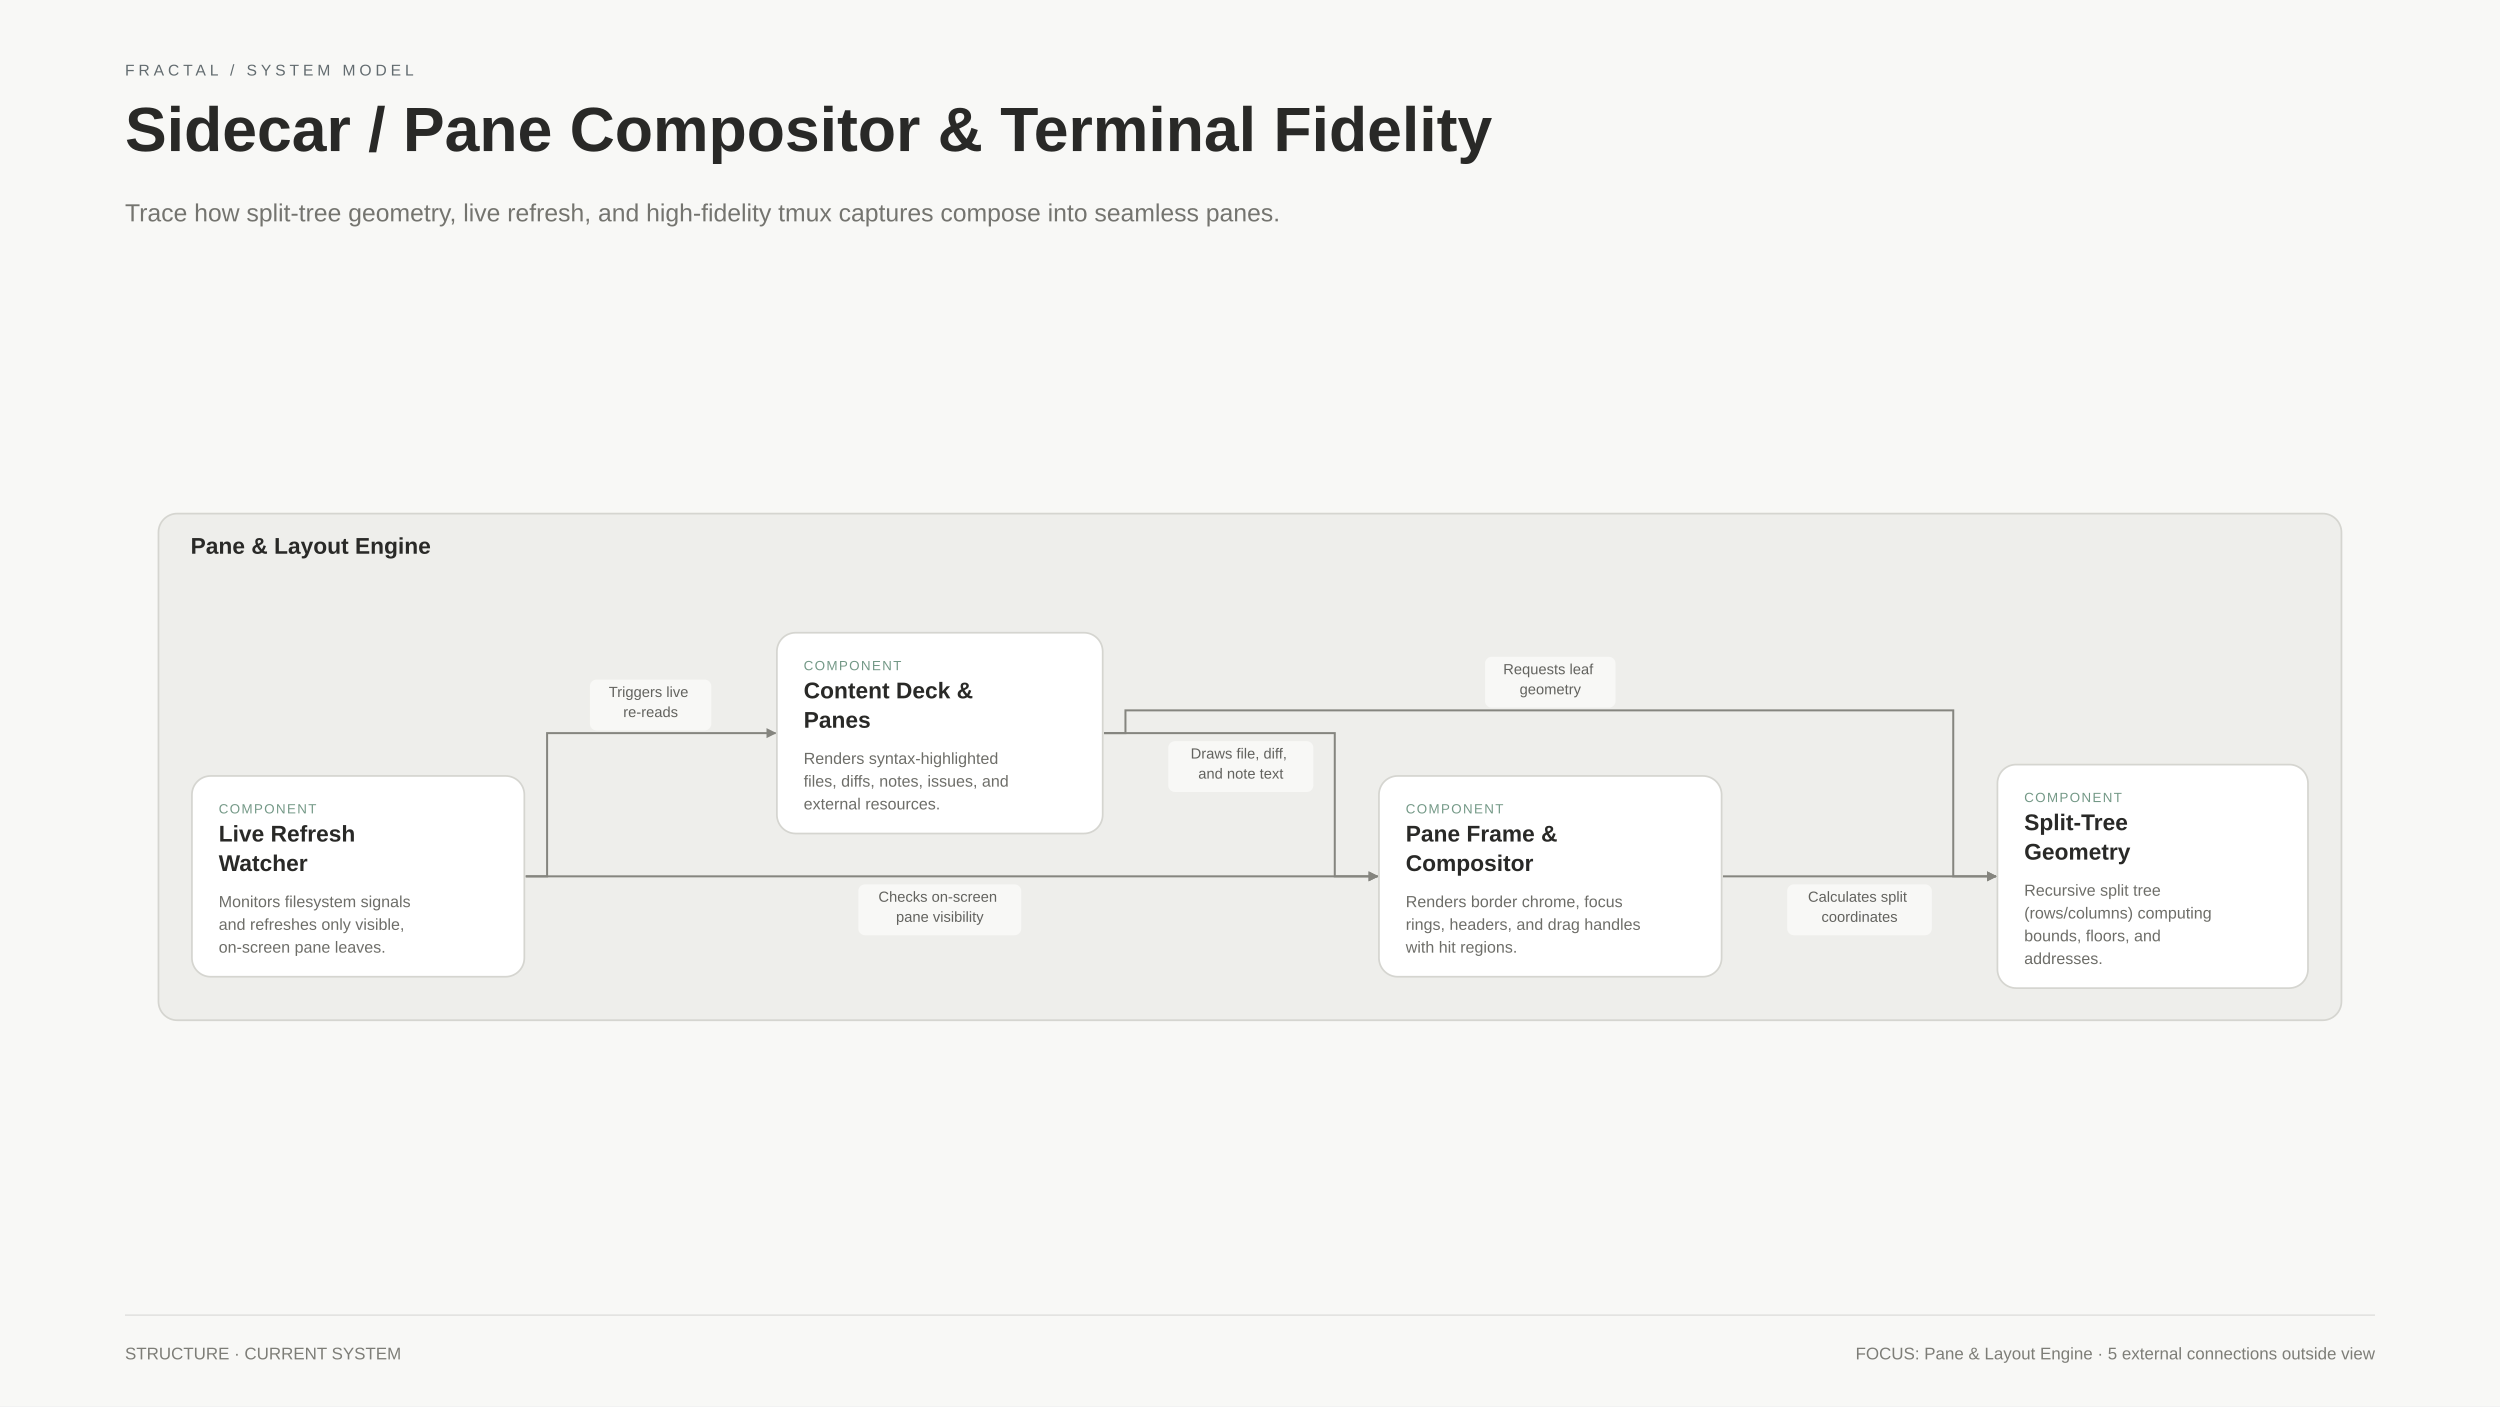
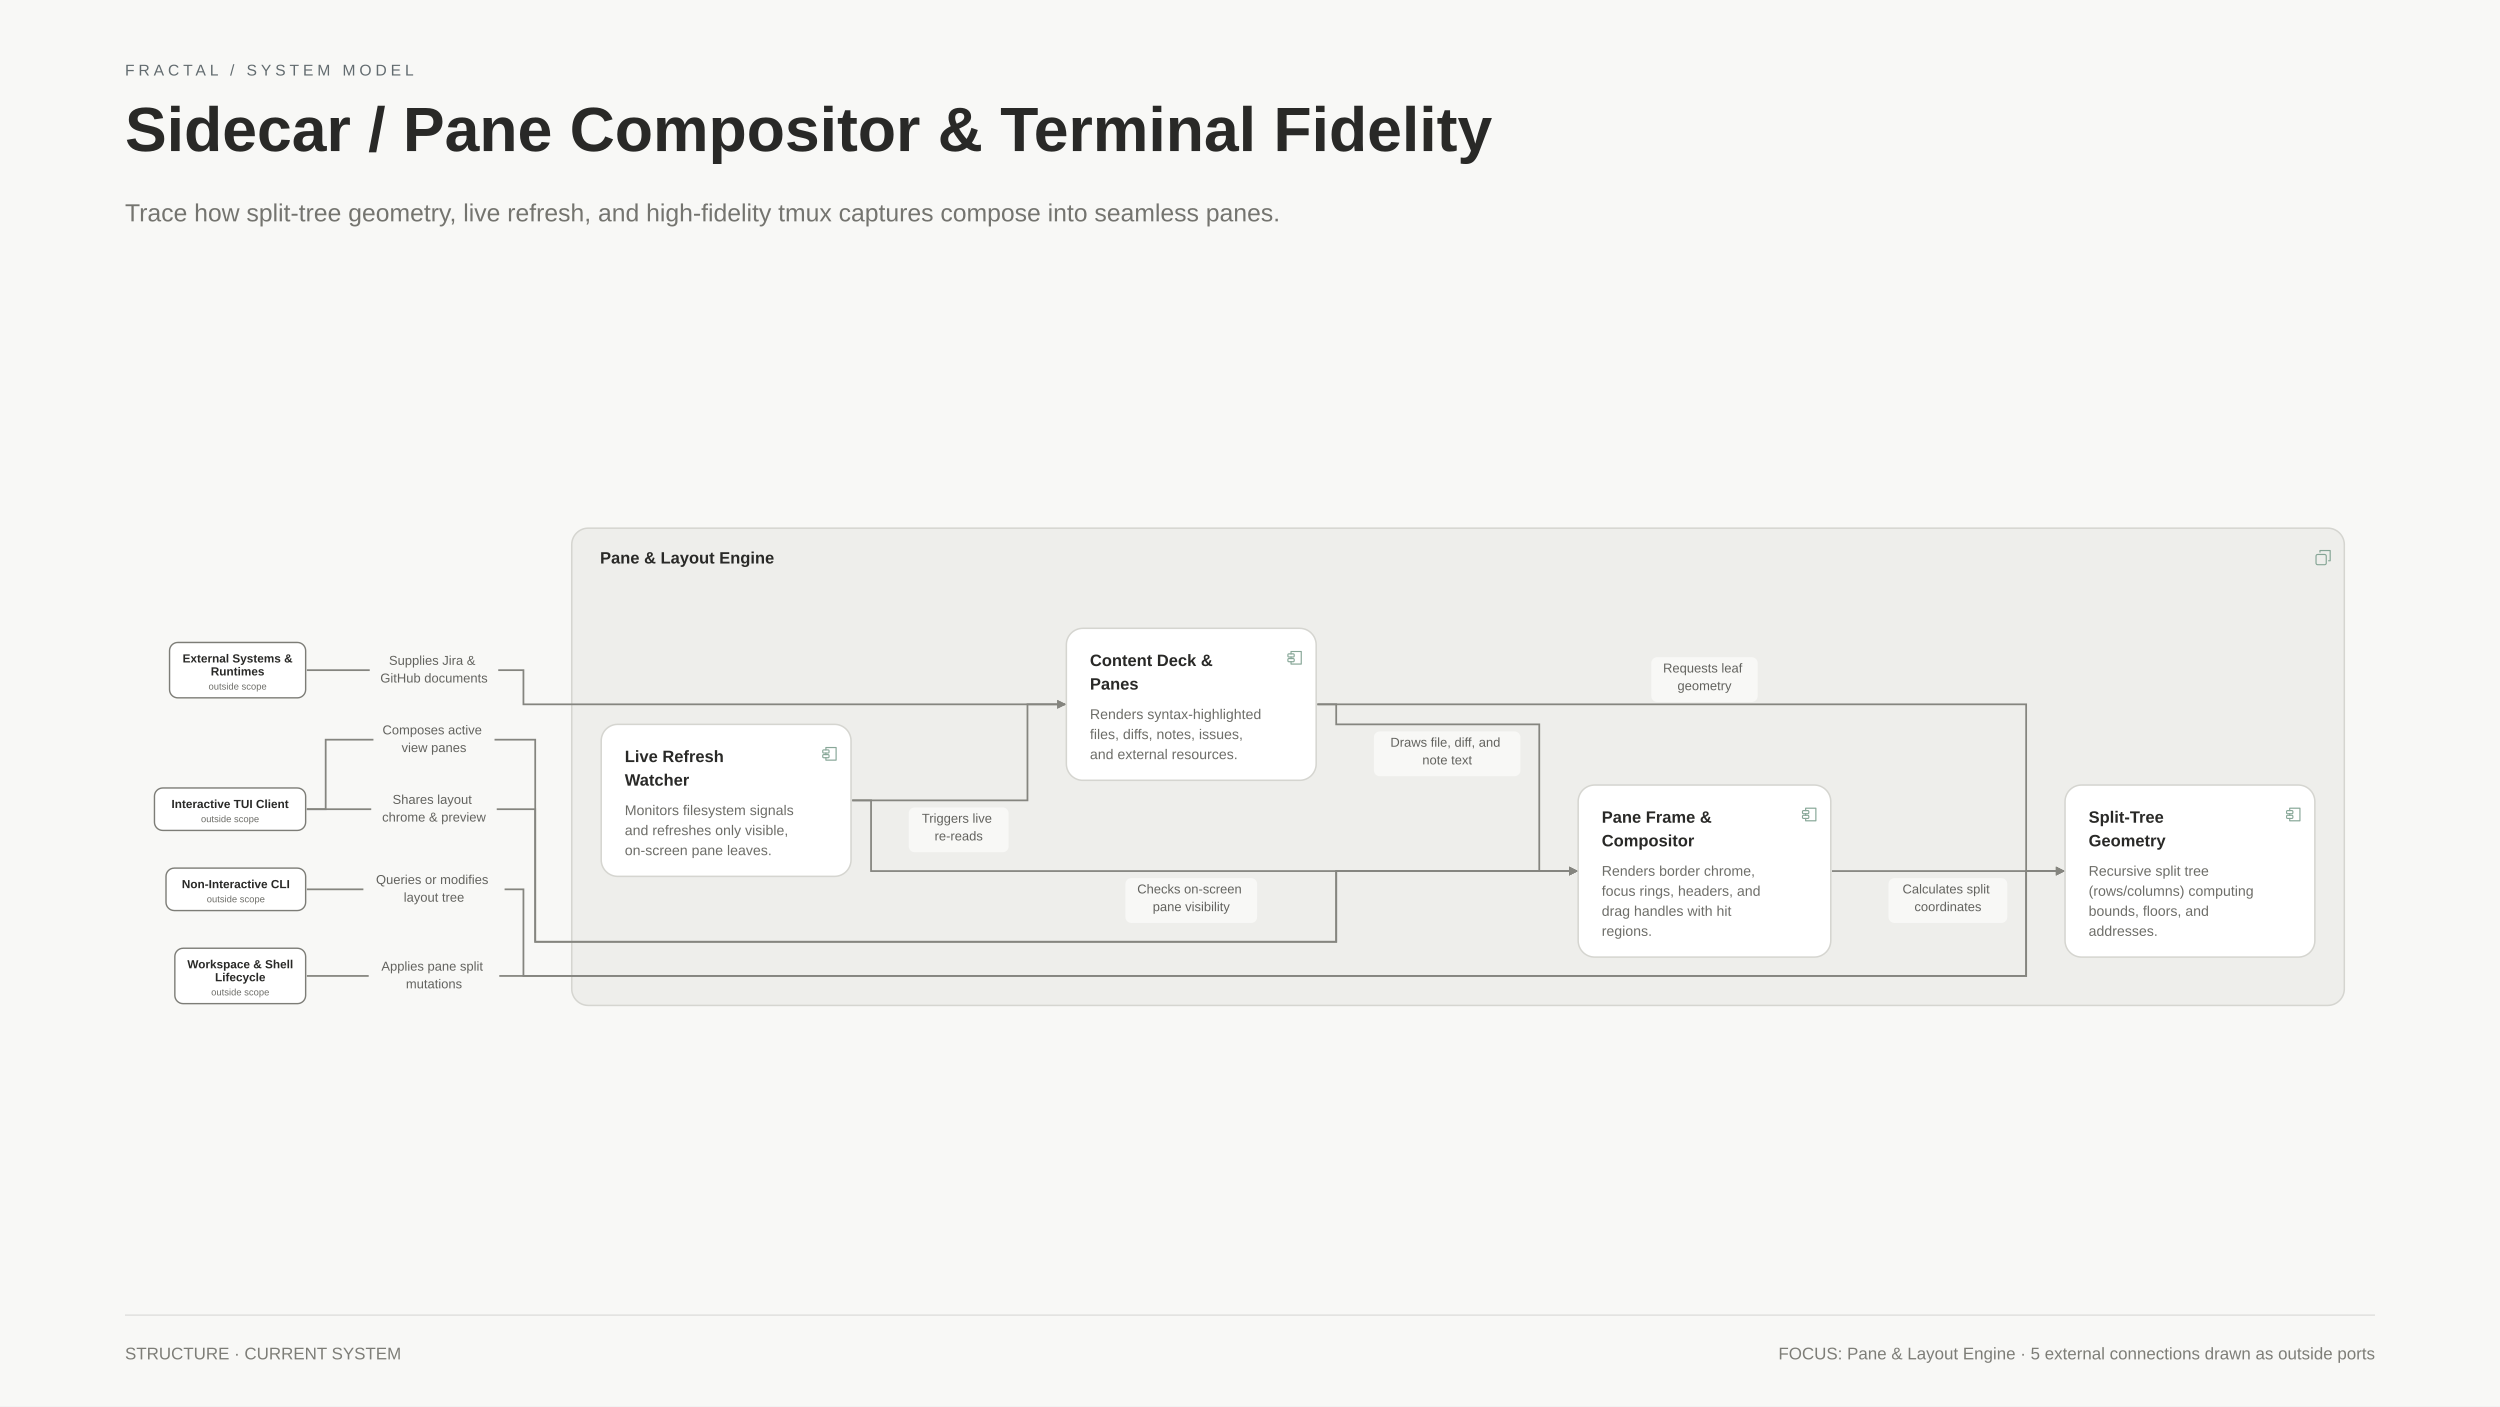
<svg xmlns="http://www.w3.org/2000/svg" width="1920" height="1080" viewBox="0 0 1920 1080" role="img" aria-labelledby="title description" data-theme="graphite" data-theme-appearance="light">
  <defs>
    <marker id="arrow" viewBox="0 0 10 10" refX="9" refY="5" markerWidth="5" markerHeight="5" orient="auto-start-reverse">
      <path d="M 0 0 L 10 5 L 0 10 z" fill="#85857f" />
    </marker>
  </defs>
  <rect width="1920" height="1080" fill="#f8f8f6" />
  <g font-family="Arial, Helvetica, sans-serif">
    <text x="96" y="58" font-size="12" letter-spacing="3" fill="#626b6f">FRACTAL / SYSTEM MODEL</text>
    <g data-export-layer="title">
      <text x="96" y="116" font-size="48" font-weight="600" fill="#292927">
        <tspan x="96" dy="0">Sidecar / Pane Compositor &amp; Terminal Fidelity</tspan>
      </text>
    </g>
    <g data-export-layer="subtitle">
      <text x="96" y="170" font-size="19" font-weight="400" fill="#74746f">
        <tspan x="96" dy="0">Trace how split-tree geometry, live refresh, and high-fidelity tmux captures compose into seamless panes.</tspan>
      </text>
    </g>
-     <g data-export-layer="diagram" transform="translate(96 369.771) scale(1.028)">
+     <g data-export-layer="diagram" transform="translate(96 383.906) scale(0.905)">
      <g data-element="panes">
-         <rect x="25" y="24" width="1630.87" height="378.5" rx="14" fill="#eeeeeb" stroke="#d5d5d0" stroke-width="1.3" />
-         <text x="49" y="54" font-size="17" font-weight="600" fill="#292927">
-           <tspan x="49" dy="0">Pane &amp; Layout Engine</tspan>
-         </text>
-         <text x="45" y="80" font-size="12" font-weight="400" fill="#6d6d68" />
-       </g>
-       <path d="M1193.8,295 L1397.85,295" fill="none" stroke="#85857f" stroke-width="1.5" marker-end="url(#arrow)" />
-       <path d="M299.34,295 L935.8,295" fill="none" stroke="#85857f" stroke-width="1.5" marker-end="url(#arrow)" />
-       <path d="M299.34,295 L315.34,295 L315.34,188 L486.01,188" fill="none" stroke="#85857f" stroke-width="1.5" marker-end="url(#arrow)" />
-       <path d="M731.42,188 L903.8,188 L903.8,295 L935.8,295" fill="none" stroke="#85857f" stroke-width="1.5" marker-end="url(#arrow)" />
-       <path d="M731.42,188 L747.42,188 L747.42,171 L1365.85,171 L1365.85,295 L1397.85,295" fill="none" stroke="#85857f" stroke-width="1.5" marker-end="url(#arrow)" />
+         <rect x="379.12" y="24" width="1504.23" height="405" rx="14" fill="#eeeeeb" stroke="#d5d5d0" stroke-width="1.3" />
+         <g transform="translate(1857.35 41) scale(0.667)" color="#739886" opacity="0.85">
+           <g fill="none" stroke="currentColor" stroke-width="1.5" stroke-linecap="round" stroke-linejoin="round">
+             <rect x="3" y="8" width="13" height="13" rx="2" />
+             <path d="M8 5V3h13v13h-2" />
+           </g>
+         </g>
+         <text x="403.12" y="54" font-size="14" font-weight="600" fill="#292927">
+           <tspan x="403.12" dy="0">Pane &amp; Layout Engine</tspan>
+         </text>
+         <text x="399.12" y="78" font-size="12" font-weight="400" fill="#6d6d68" />
+       </g>
+       <path d="M154.3,262.5 L170.3,262.5 L170.3,203.5 L348.12,203.5 L348.12,375 L1027.85,375 L1027.85,315 L1232.18,315" fill="none" stroke="#85857f" stroke-width="1.5" marker-end="url(#arrow)" />
+       <path d="M154.3,262.5 L348.12,262.5 L348.12,375 L1027.85,375 L1027.85,315 L1232.18,315" fill="none" stroke="#85857f" stroke-width="1.5" marker-end="url(#arrow)" />
+       <path d="M1448.56,315 L1645.35,315" fill="none" stroke="#85857f" stroke-width="1.5" marker-end="url(#arrow)" />
+       <path d="M617.12,255 L633.12,255 L633.12,315 L1232.18,315" fill="none" stroke="#85857f" stroke-width="1.5" marker-end="url(#arrow)" />
+       <path d="M617.12,255 L765.85,255 L765.85,173.5 L797.85,173.5" fill="none" stroke="#85857f" stroke-width="1.5" marker-end="url(#arrow)" />
+       <path d="M1011.85,173.5 L1027.85,173.5 L1027.85,190.5 L1200.18,190.5 L1200.18,315 L1232.18,315" fill="none" stroke="#85857f" stroke-width="1.5" marker-end="url(#arrow)" />
+       <path d="M1011.85,173.5 L1613.35,173.5 L1613.35,315 L1645.35,315" fill="none" stroke="#85857f" stroke-width="1.5" marker-end="url(#arrow)" />
+       <path d="M154.3,404 L1613.35,404 L1613.35,315 L1645.35,315" fill="none" stroke="#85857f" stroke-width="1.5" marker-end="url(#arrow)" />
+       <path d="M154.3,330.5 L338.12,330.5 L338.12,404 L1613.35,404 L1613.35,315 L1645.35,315" fill="none" stroke="#85857f" stroke-width="1.5" marker-end="url(#arrow)" />
+       <path d="M154.3,144.5 L338.12,144.5 L338.12,173.5 L797.85,173.5" fill="none" stroke="#85857f" stroke-width="1.5" marker-end="url(#arrow)" />
      <g data-element="panes.layout">
-         <rect x="1398.85" y="211.5" width="232.02" height="167" rx="14" fill="#ffffff" stroke="#d5d5d0" stroke-width="1.3" />
-         <text x="1418.85" y="239.5" font-size="10" letter-spacing="1" fill="#739886">COMPONENT</text>
-         <text x="1418.85" y="260.5" font-size="17" font-weight="600" fill="#292927">
-           <tspan x="1418.85" dy="0">Split-Tree</tspan>
-           <tspan x="1418.85" dy="22">Geometry</tspan>
-         </text>
-         <text x="1418.85" y="309.5" font-size="12" font-weight="400" fill="#6d6d68">
-           <tspan x="1418.85" dy="0">Recursive split tree</tspan>
-           <tspan x="1418.85" dy="17">(rows/columns) computing</tspan>
-           <tspan x="1418.85" dy="17">bounds, floors, and</tspan>
-           <tspan x="1418.85" dy="17">addresses.</tspan>
+         <rect x="1646.35" y="242" width="212" height="146" rx="14" fill="#ffffff" stroke="#d5d5d0" stroke-width="1.3" />
+         <g transform="translate(1832.35 259) scale(0.667)" color="#739886" opacity="0.85">
+           <g fill="none" stroke="currentColor" stroke-width="1.5" stroke-linecap="round" stroke-linejoin="round">
+             <path d="M7 7V4h13v16H7v-3m0-6v2" />
+             <rect x="3" y="7" width="8" height="4" rx="1" />
+             <rect x="3" y="13" width="8" height="4" rx="1" />
+           </g>
+         </g>
+         <text x="1666.35" y="274" font-size="14" font-weight="600" fill="#292927">
+           <tspan x="1666.35" dy="0">Split-Tree</tspan>
+           <tspan x="1666.35" dy="20">Geometry</tspan>
+         </text>
+         <text x="1666.35" y="319" font-size="12" font-weight="400" fill="#6d6d68">
+           <tspan x="1666.35" dy="0">Recursive split tree</tspan>
+           <tspan x="1666.35" dy="17">(rows/columns) computing</tspan>
+           <tspan x="1666.35" dy="17">bounds, floors, and</tspan>
+           <tspan x="1666.35" dy="17">addresses.</tspan>
        </text>
      </g>
      <g data-element="panes.frame">
-         <rect x="936.8" y="220" width="256" height="150" rx="14" fill="#ffffff" stroke="#d5d5d0" stroke-width="1.3" />
-         <text x="956.8" y="248" font-size="10" letter-spacing="1" fill="#739886">COMPONENT</text>
-         <text x="956.8" y="269" font-size="17" font-weight="600" fill="#292927">
-           <tspan x="956.8" dy="0">Pane Frame &amp;</tspan>
-           <tspan x="956.8" dy="22">Compositor</tspan>
-         </text>
-         <text x="956.8" y="318" font-size="12" font-weight="400" fill="#6d6d68">
-           <tspan x="956.8" dy="0">Renders border chrome, focus</tspan>
-           <tspan x="956.8" dy="17">rings, headers, and drag handles</tspan>
-           <tspan x="956.8" dy="17">with hit regions.</tspan>
+         <rect x="1233.18" y="242" width="214.38" height="146" rx="14" fill="#ffffff" stroke="#d5d5d0" stroke-width="1.3" />
+         <g transform="translate(1421.56 259) scale(0.667)" color="#739886" opacity="0.85">
+           <g fill="none" stroke="currentColor" stroke-width="1.5" stroke-linecap="round" stroke-linejoin="round">
+             <path d="M7 7V4h13v16H7v-3m0-6v2" />
+             <rect x="3" y="7" width="8" height="4" rx="1" />
+             <rect x="3" y="13" width="8" height="4" rx="1" />
+           </g>
+         </g>
+         <text x="1253.18" y="274" font-size="14" font-weight="600" fill="#292927">
+           <tspan x="1253.18" dy="0">Pane Frame &amp;</tspan>
+           <tspan x="1253.18" dy="20">Compositor</tspan>
+         </text>
+         <text x="1253.18" y="319" font-size="12" font-weight="400" fill="#6d6d68">
+           <tspan x="1253.18" dy="0">Renders border chrome,</tspan>
+           <tspan x="1253.18" dy="17">focus rings, headers, and</tspan>
+           <tspan x="1253.18" dy="17">drag handles with hit</tspan>
+           <tspan x="1253.18" dy="17">regions.</tspan>
        </text>
      </g>
      <g data-element="panes.live">
-         <rect x="50" y="220" width="248.34" height="150" rx="14" fill="#ffffff" stroke="#d5d5d0" stroke-width="1.3" />
-         <text x="70" y="248" font-size="10" letter-spacing="1" fill="#739886">COMPONENT</text>
-         <text x="70" y="269" font-size="17" font-weight="600" fill="#292927">
-           <tspan x="70" dy="0">Live Refresh</tspan>
-           <tspan x="70" dy="22">Watcher</tspan>
-         </text>
-         <text x="70" y="318" font-size="12" font-weight="400" fill="#6d6d68">
-           <tspan x="70" dy="0">Monitors filesystem signals</tspan>
-           <tspan x="70" dy="17">and refreshes only visible,</tspan>
-           <tspan x="70" dy="17">on-screen pane leaves.</tspan>
+         <rect x="404.12" y="190.5" width="212" height="129" rx="14" fill="#ffffff" stroke="#d5d5d0" stroke-width="1.3" />
+         <g transform="translate(590.12 207.5) scale(0.667)" color="#739886" opacity="0.85">
+           <g fill="none" stroke="currentColor" stroke-width="1.5" stroke-linecap="round" stroke-linejoin="round">
+             <path d="M7 7V4h13v16H7v-3m0-6v2" />
+             <rect x="3" y="7" width="8" height="4" rx="1" />
+             <rect x="3" y="13" width="8" height="4" rx="1" />
+           </g>
+         </g>
+         <text x="424.12" y="222.5" font-size="14" font-weight="600" fill="#292927">
+           <tspan x="424.12" dy="0">Live Refresh</tspan>
+           <tspan x="424.12" dy="20">Watcher</tspan>
+         </text>
+         <text x="424.12" y="267.5" font-size="12" font-weight="400" fill="#6d6d68">
+           <tspan x="424.12" dy="0">Monitors filesystem signals</tspan>
+           <tspan x="424.12" dy="17">and refreshes only visible,</tspan>
+           <tspan x="424.12" dy="17">on-screen pane leaves.</tspan>
        </text>
      </g>
      <g data-element="panes.content">
-         <rect x="487.01" y="113" width="243.41" height="150" rx="14" fill="#ffffff" stroke="#d5d5d0" stroke-width="1.3" />
-         <text x="507.01" y="141" font-size="10" letter-spacing="1" fill="#739886">COMPONENT</text>
-         <text x="507.01" y="162" font-size="17" font-weight="600" fill="#292927">
-           <tspan x="507.01" dy="0">Content Deck &amp;</tspan>
-           <tspan x="507.01" dy="22">Panes</tspan>
-         </text>
-         <text x="507.01" y="211" font-size="12" font-weight="400" fill="#6d6d68">
-           <tspan x="507.01" dy="0">Renders syntax-highlighted</tspan>
-           <tspan x="507.01" dy="17">files, diffs, notes, issues, and</tspan>
-           <tspan x="507.01" dy="17">external resources.</tspan>
-         </text>
-       </g>
-       <g>
-         <rect x="1241.8" y="301" width="108.05" height="38" rx="5" fill="#f8f8f6" />
-         <text x="1295.825" y="314" text-anchor="middle" font-size="11" fill="#62625e">
-           <tspan x="1295.825" dy="0">Calculates split</tspan>
-           <tspan x="1295.825" dy="15">coordinates</tspan>
-         </text>
-       </g>
-       <g>
-         <rect x="547.87" y="301" width="121.69" height="38" rx="5" fill="#f8f8f6" />
-         <text x="608.715" y="314" text-anchor="middle" font-size="11" fill="#62625e">
-           <tspan x="608.715" dy="0">Checks on-screen</tspan>
-           <tspan x="608.715" dy="15">pane visibility</tspan>
-         </text>
-       </g>
-       <g>
-         <rect x="347.34" y="148" width="90.67" height="38" rx="5" fill="#f8f8f6" />
-         <text x="392.675" y="161" text-anchor="middle" font-size="11" fill="#62625e">
-           <tspan x="392.675" dy="0">Triggers live</tspan>
-           <tspan x="392.675" dy="15">re-reads</tspan>
-         </text>
-       </g>
-       <g>
-         <rect x="779.42" y="194" width="108.38" height="38" rx="5" fill="#f8f8f6" />
-         <text x="833.61" y="207" text-anchor="middle" font-size="11" fill="#62625e">
-           <tspan x="833.61" dy="0">Draws file, diff,</tspan>
-           <tspan x="833.61" dy="15">and note text</tspan>
-         </text>
-       </g>
-       <g>
-         <rect x="1016.055" y="131" width="97.49" height="38" rx="5" fill="#f8f8f6" />
-         <text x="1064.8" y="144" text-anchor="middle" font-size="11" fill="#62625e">
-           <tspan x="1064.8" dy="0">Requests leaf</tspan>
-           <tspan x="1064.8" dy="15">geometry</tspan>
+         <rect x="798.85" y="109" width="212" height="129" rx="14" fill="#ffffff" stroke="#d5d5d0" stroke-width="1.3" />
+         <g transform="translate(984.85 126) scale(0.667)" color="#739886" opacity="0.85">
+           <g fill="none" stroke="currentColor" stroke-width="1.5" stroke-linecap="round" stroke-linejoin="round">
+             <path d="M7 7V4h13v16H7v-3m0-6v2" />
+             <rect x="3" y="7" width="8" height="4" rx="1" />
+             <rect x="3" y="13" width="8" height="4" rx="1" />
+           </g>
+         </g>
+         <text x="818.85" y="141" font-size="14" font-weight="600" fill="#292927">
+           <tspan x="818.85" dy="0">Content Deck &amp;</tspan>
+           <tspan x="818.85" dy="20">Panes</tspan>
+         </text>
+         <text x="818.85" y="186" font-size="12" font-weight="400" fill="#6d6d68">
+           <tspan x="818.85" dy="0">Renders syntax-highlighted</tspan>
+           <tspan x="818.85" dy="17">files, diffs, notes, issues,</tspan>
+           <tspan x="818.85" dy="17">and external resources.</tspan>
+         </text>
+       </g>
+       <g data-outside-port="tui" transform="translate(25 244.5)" role="group" aria-label="Outside scope: Interactive TUI Client. 2 connections.">
+         <rect width="128.3" height="36" rx="7" fill="#ffffff" stroke="#7d7d77" stroke-width="1.2" />
+         <text x="64.15" y="17" text-anchor="middle" font-size="10" font-weight="600" fill="#292927">Interactive TUI Client</text>
+         <text x="64.15" y="29" text-anchor="middle" font-size="8" fill="#6d6d68">outside scope</text>
+       </g>
+       <g data-outside-port="workspaces" transform="translate(42.3 380.5)" role="group" aria-label="Outside scope: Workspace &amp; Shell Lifecycle. 1 connection.">
+         <rect width="111" height="47" rx="7" fill="#ffffff" stroke="#7d7d77" stroke-width="1.2" />
+         <text x="55.5" y="17" text-anchor="middle" font-size="10" font-weight="600" fill="#292927">Workspace &amp; Shell</text>
+         <text x="55.5" y="28" text-anchor="middle" font-size="10" font-weight="600" fill="#292927">Lifecycle</text>
+         <text x="55.5" y="40" text-anchor="middle" font-size="8" fill="#6d6d68">outside scope</text>
+       </g>
+       <g data-outside-port="cli" transform="translate(34.8 312.5)" role="group" aria-label="Outside scope: Non-Interactive CLI. 1 connection.">
+         <rect width="118.5" height="36" rx="7" fill="#ffffff" stroke="#7d7d77" stroke-width="1.2" />
+         <text x="59.25" y="17" text-anchor="middle" font-size="10" font-weight="600" fill="#292927">Non-Interactive CLI</text>
+         <text x="59.25" y="29" text-anchor="middle" font-size="8" fill="#6d6d68">outside scope</text>
+       </g>
+       <g data-outside-port="external" transform="translate(37.8 121)" role="group" aria-label="Outside scope: External Systems &amp; Runtimes. 1 connection.">
+         <rect width="115.5" height="47" rx="7" fill="#ffffff" stroke="#7d7d77" stroke-width="1.2" />
+         <text x="57.75" y="17" text-anchor="middle" font-size="10" font-weight="600" fill="#292927">External Systems &amp;</text>
+         <text x="57.75" y="28" text-anchor="middle" font-size="10" font-weight="600" fill="#292927">Runtimes</text>
+         <text x="57.75" y="40" text-anchor="middle" font-size="8" fill="#6d6d68">outside scope</text>
+       </g>
+       <g>
+         <rect x="210.825" y="186" width="102.77" height="38" rx="5" fill="#f8f8f6" />
+         <text x="262.21" y="199" text-anchor="middle" font-size="11" fill="#62625e">
+           <tspan x="262.21" dy="0">Composes active</tspan>
+           <tspan x="262.21" dy="15">view panes</tspan>
+         </text>
+       </g>
+       <g>
+         <rect x="208.955" y="245" width="106.51" height="38" rx="5" fill="#f8f8f6" />
+         <text x="262.21" y="258" text-anchor="middle" font-size="11" fill="#62625e">
+           <tspan x="262.21" dy="0">Shares layout</tspan>
+           <tspan x="262.21" dy="15">chrome &amp; preview</tspan>
+         </text>
+       </g>
+       <g>
+         <rect x="1496.56" y="321" width="100.79" height="38" rx="5" fill="#f8f8f6" />
+         <text x="1546.955" y="334" text-anchor="middle" font-size="11" fill="#62625e">
+           <tspan x="1546.955" dy="0">Calculates split</tspan>
+           <tspan x="1546.955" dy="15">coordinates</tspan>
+         </text>
+       </g>
+       <g>
+         <rect x="848.955" y="321" width="111.79" height="38" rx="5" fill="#f8f8f6" />
+         <text x="904.85" y="334" text-anchor="middle" font-size="11" fill="#62625e">
+           <tspan x="904.85" dy="0">Checks on-screen</tspan>
+           <tspan x="904.85" dy="15">pane visibility</tspan>
+         </text>
+       </g>
+       <g>
+         <rect x="665.12" y="261" width="84.73" height="38" rx="5" fill="#f8f8f6" />
+         <text x="707.485" y="274" text-anchor="middle" font-size="11" fill="#62625e">
+           <tspan x="707.485" dy="0">Triggers live</tspan>
+           <tspan x="707.485" dy="15">re-reads</tspan>
+         </text>
+       </g>
+       <g>
+         <rect x="1059.85" y="196.5" width="124.33" height="38" rx="5" fill="#f8f8f6" />
+         <text x="1122.015" y="209.5" text-anchor="middle" font-size="11" fill="#62625e">
+           <tspan x="1122.015" dy="0">Draws file, diff, and</tspan>
+           <tspan x="1122.015" dy="15">note text</tspan>
+         </text>
+       </g>
+       <g>
+         <rect x="1295.255" y="133.5" width="90.23" height="38" rx="5" fill="#f8f8f6" />
+         <text x="1340.37" y="146.5" text-anchor="middle" font-size="11" fill="#62625e">
+           <tspan x="1340.37" dy="0">Requests leaf</tspan>
+           <tspan x="1340.37" dy="15">geometry</tspan>
+         </text>
+       </g>
+       <g>
+         <rect x="206.81" y="386.5" width="110.8" height="38" rx="5" fill="#f8f8f6" />
+         <text x="262.21" y="399.5" text-anchor="middle" font-size="11" fill="#62625e">
+           <tspan x="262.21" dy="0">Applies pane split</tspan>
+           <tspan x="262.21" dy="15">mutations</tspan>
+         </text>
+       </g>
+       <g>
+         <rect x="202.3" y="313" width="119.82" height="38" rx="5" fill="#f8f8f6" />
+         <text x="262.21" y="326" text-anchor="middle" font-size="11" fill="#62625e">
+           <tspan x="262.21" dy="0">Queries or modifies</tspan>
+           <tspan x="262.21" dy="15">layout tree</tspan>
+         </text>
+       </g>
+       <g>
+         <rect x="207.69" y="127" width="109.04" height="38" rx="5" fill="#f8f8f6" />
+         <text x="262.21" y="140" text-anchor="middle" font-size="11" fill="#62625e">
+           <tspan x="262.21" dy="0">Supplies Jira &amp;</tspan>
+           <tspan x="262.21" dy="15">GitHub documents</tspan>
        </text>
      </g>
    </g>
    <g data-export-layer="legend" />
    <path d="M96 1010H1824" stroke="#ddddda" />
    <text x="96" y="1044" font-size="13" fill="#7d7d77">STRUCTURE · CURRENT SYSTEM</text>
-     <text x="1824" y="1044" text-anchor="end" font-size="13" fill="#7d7d77">FOCUS: Pane &amp; Layout Engine · 5 external connections outside view</text>
+     <text x="1824" y="1044" text-anchor="end" font-size="13" fill="#7d7d77">FOCUS: Pane &amp; Layout Engine · 5 external connections drawn as outside ports</text>
  </g>
</svg>
